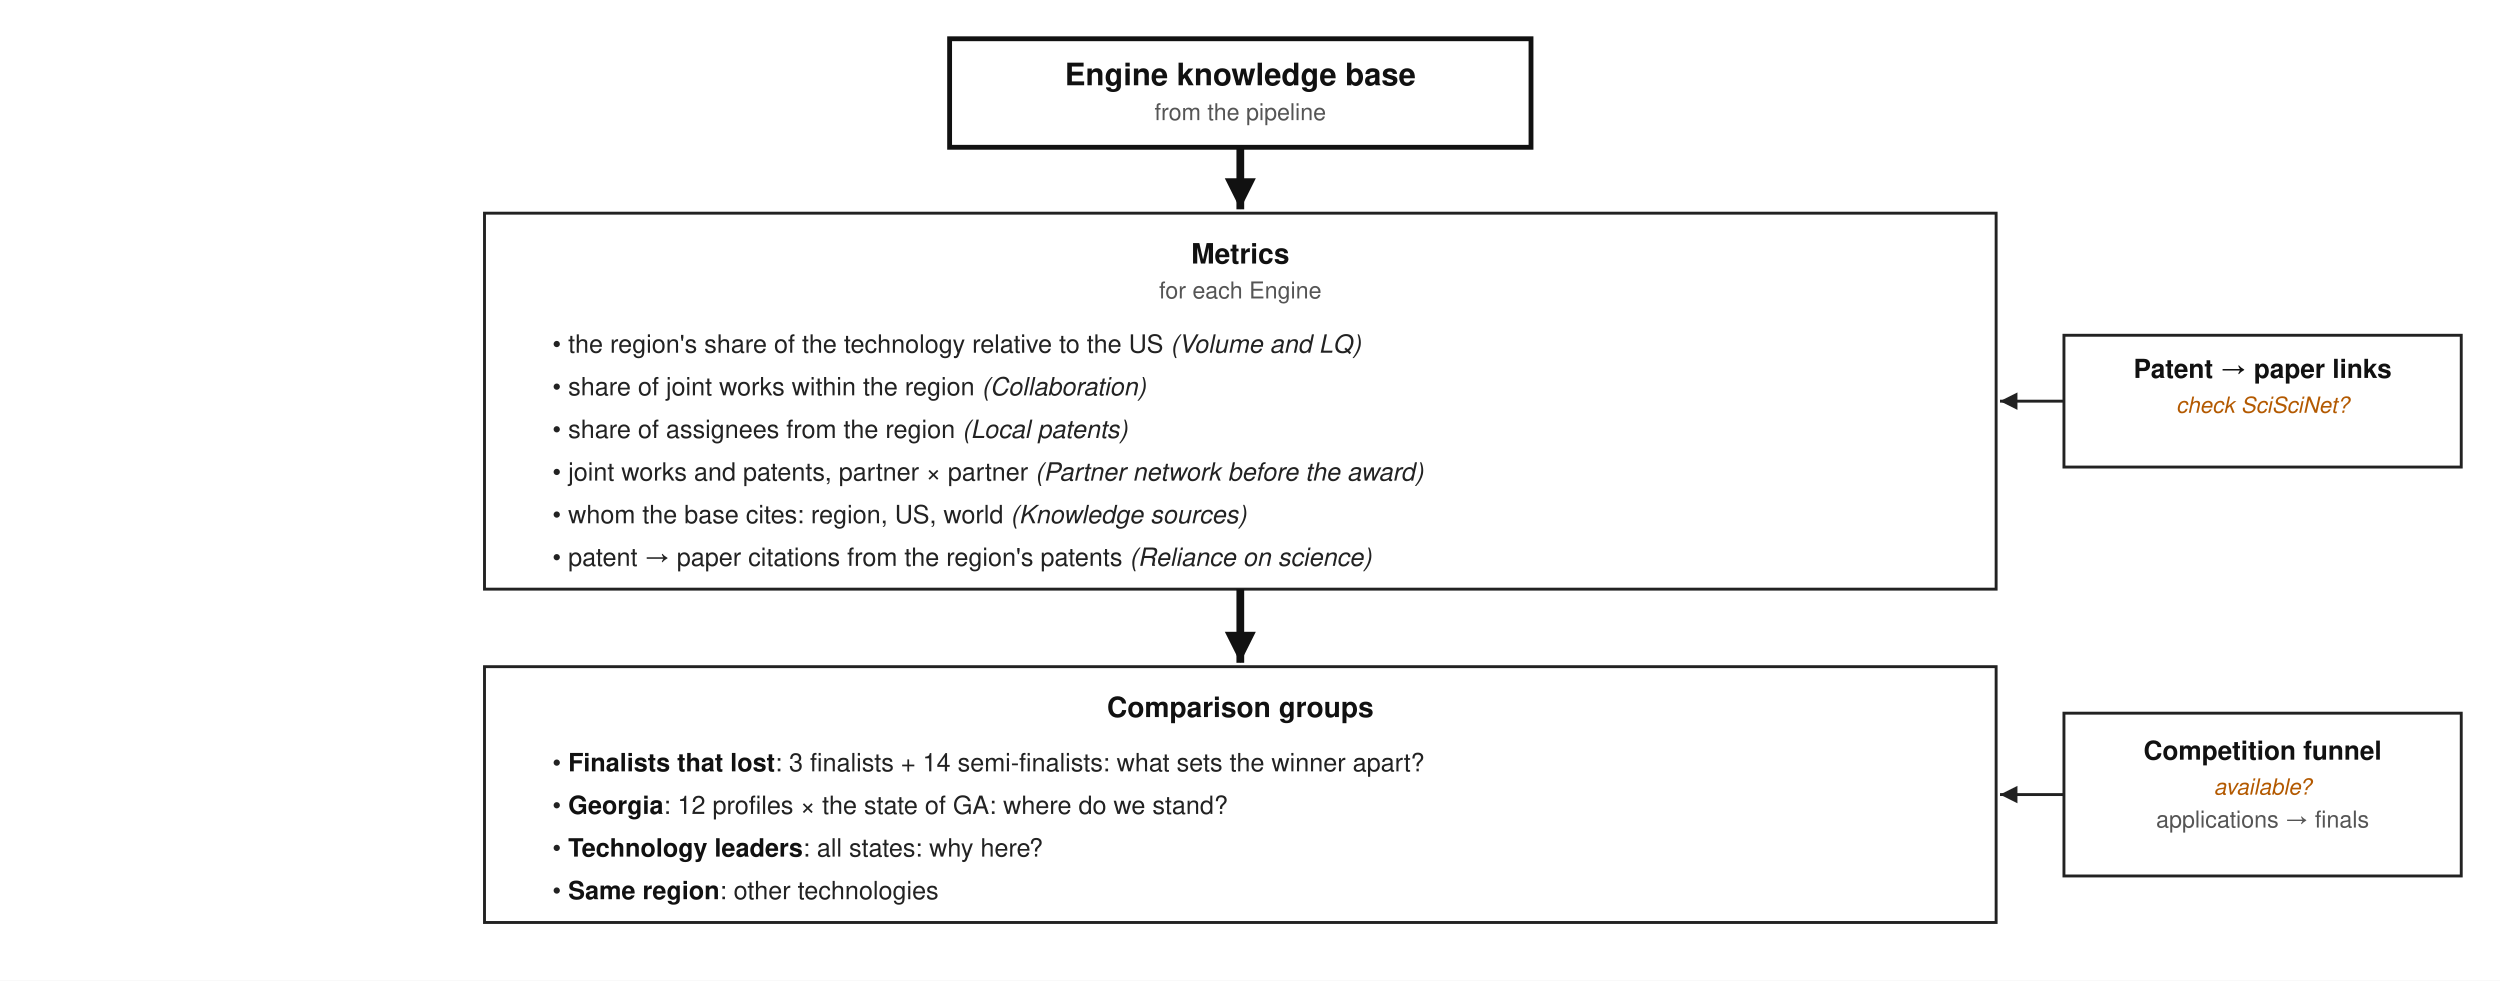
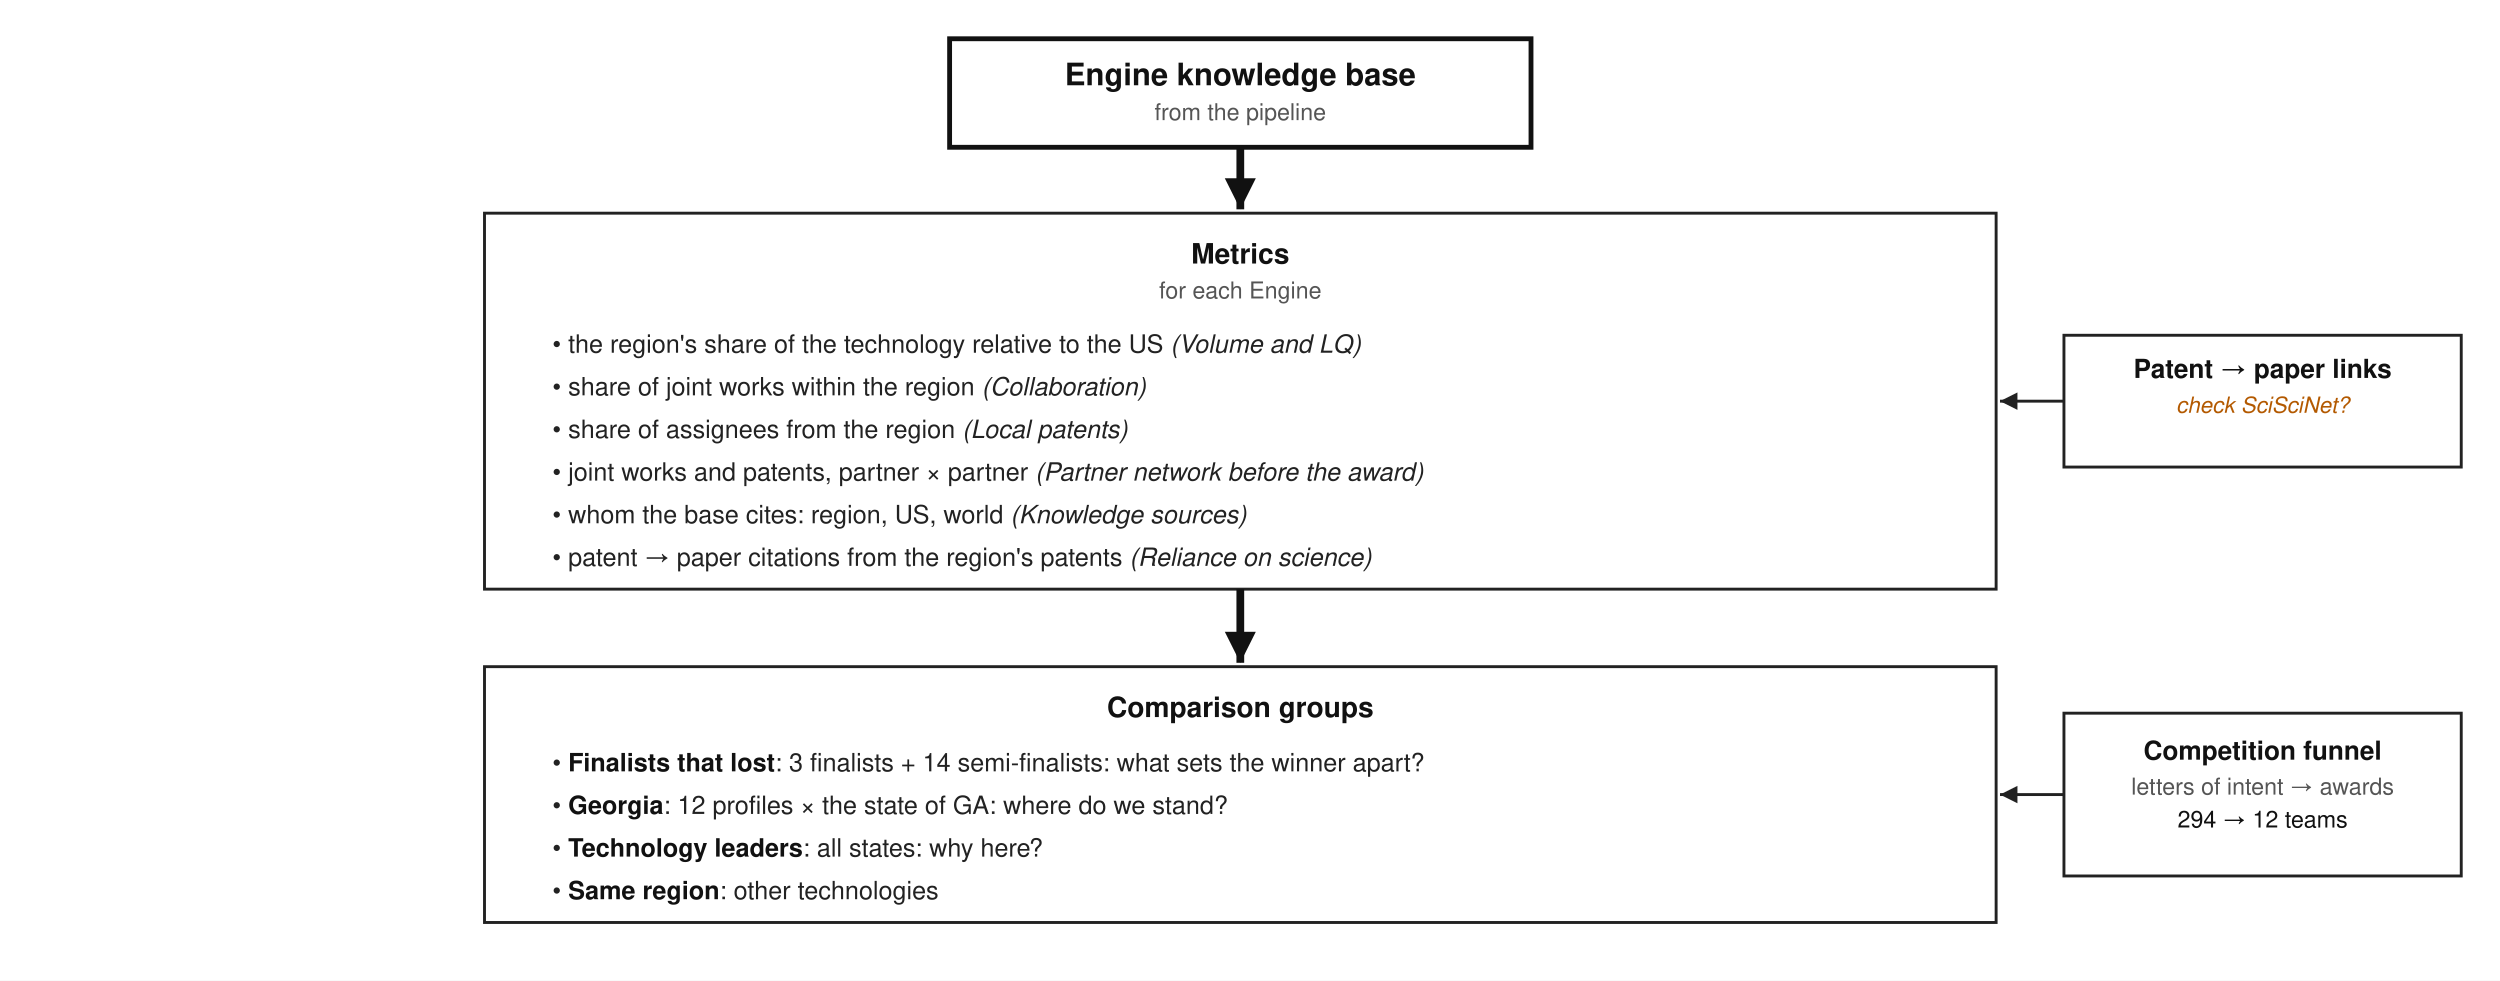
<svg xmlns="http://www.w3.org/2000/svg" viewBox="0 0 1290 506" width="1290" height="506">
  <defs>
    <marker id="a" viewBox="0 0 10 10" refX="10" refY="5" markerWidth="9" markerHeight="9" markerUnits="userSpaceOnUse" orient="auto">
      <path d="M0,0 L10,5 L0,10 z" fill="#222" />
    </marker>
    <marker id="A" viewBox="0 0 10 10" refX="10" refY="5" markerWidth="16" markerHeight="16" markerUnits="userSpaceOnUse" orient="auto">
      <path d="M0,0 L10,5 L0,10 z" fill="#111" />
    </marker>
    <marker id="Ab" viewBox="0 0 10 10" refX="10" refY="5" markerWidth="16" markerHeight="16" markerUnits="userSpaceOnUse" orient="auto">
      <path d="M0,0 L10,5 L0,10 z" fill="#1E88E5" />
    </marker>
    <marker id="Ao" viewBox="0 0 10 10" refX="10" refY="5" markerWidth="16" markerHeight="16" markerUnits="userSpaceOnUse" orient="auto">
      <path d="M0,0 L10,5 L0,10 z" fill="#FF6007" />
    </marker>
    <marker id="ab" viewBox="0 0 10 10" refX="10" refY="5" markerWidth="9" markerHeight="9" markerUnits="userSpaceOnUse" orient="auto">
      <path d="M0,0 L10,5 L0,10 z" fill="#1E88E5" />
    </marker>
    <style>
text { font-family: Helvetica, Arial, "DejaVu Sans", sans-serif; }
.box { fill: #fff; stroke: #222; stroke-width: 1.5; }
.kb { fill: #fff; stroke: #111; stroke-width: 2.5; }
.frame { fill: none; stroke: #222; stroke-width: 1.5; }
.on { fill: #e3ecf9; stroke: #4a6fa5; stroke-width: 2.5; }
.off { fill: #f5f6f8; stroke: #c9d0da; stroke-width: 1.2; }
.t { font-size: 16px; font-weight: 700; fill: #111; text-anchor: middle; }
.ts { font-size: 13.5px; font-weight: 700; fill: #111; text-anchor: middle; }
.tf { font-size: 14.5px; font-weight: 700; fill: #111; text-anchor: middle; }
.s { font-size: 12px; fill: #555; text-anchor: middle; }
.n { font-size: 12px; fill: #111; text-anchor: middle; }
.wip { font-size: 11.5px; font-style: italic; fill: #b35900; text-anchor: middle; }
.cap { font-size: 12px; font-style: italic; fill: #555; text-anchor: middle; }
.offt { font-size: 13.5px; font-weight: 600; fill: #8a8f97; text-anchor: middle; }
.offs { font-size: 11.5px; fill: #a0a5ac; text-anchor: middle; }
.ons { font-size: 11.5px; fill: #2d3f5c; text-anchor: middle; }
.keybox { fill: #f8dfa6; stroke: #c27c00; stroke-width: 3.5; }
.keyt { font-size: 14.5px; font-weight: 700; fill: #6b4100; text-anchor: middle; text-decoration: underline; }
.keyl { font-size: 12px; font-weight: 700; fill: #6b4100; text-anchor: middle; }
a.key:hover .keybox { fill: #f3cd7e; }
.li { font-size: 13px; fill: #222; }
.lib { font-weight: 700; fill: #111; }
.ln { fill: none; stroke: #222; stroke-width: 1.5; }
.LN { fill: none; stroke: #111; stroke-width: 4; stroke-linejoin: round; }
.LB { fill: none; stroke: #1E88E5; stroke-width: 4; stroke-linejoin: round; }
.LO { fill: none; stroke: #FF6007; stroke-width: 4; stroke-linejoin: round; }
.lb { fill: none; stroke: #1E88E5; stroke-width: 1.5; }
.lg { font-size: 12px; fill: #444; }
</style>
  </defs>
  <rect width="100%" height="100%" fill="#fff" />
  <a href="pipeline.html">
    <rect class="kb" x="490" y="20" width="300" height="56" />
    <text class="t" x="640.0" y="44">Engine knowledge base</text>
    <text class="s" x="640.0" y="62">from the pipeline</text>
  </a>
  <path class="LN" d="M640,76 V108" marker-end="url(#A)" />
  <rect class="frame" x="250" y="110" width="780" height="194" />
  <text class="tf" x="640" y="136">Metrics</text>
  <text class="s" x="640" y="154">for each Engine</text>
  <text class="li" x="285" y="182">•  the region's share of the technology relative to the US <tspan style="font-style:italic">(Volume and LQ)</tspan>
  </text>
  <text class="li" x="285" y="204">•  share of joint works within the region <tspan style="font-style:italic">(Collaboration)</tspan>
  </text>
  <text class="li" x="285" y="226">•  share of assignees from the region <tspan style="font-style:italic">(Local patents)</tspan>
  </text>
  <text class="li" x="285" y="248">•  joint works and patents, partner × partner <tspan style="font-style:italic">(Partner network before the award)</tspan>
  </text>
  <text class="li" x="285" y="270">•  whom the base cites: region, US, world <tspan style="font-style:italic">(Knowledge sources)</tspan>
  </text>
  <text class="li" x="285" y="292">•  patent → paper citations from the region's patents <tspan style="font-style:italic">(Reliance on science)</tspan>
  </text>
  <rect class="box" x="1065" y="173.0" width="205" height="68" />
  <text class="ts" x="1167.5" y="195.0">Patent → paper links</text>
  <text class="wip" x="1167.5" y="213.0">check SciSciNet?</text>
  <path class="ln" d="M1065,207.0 H1032" marker-end="url(#a)" />
  <path class="LN" d="M640,304 V342" marker-end="url(#A)" />
  <rect class="frame" x="250" y="344" width="780" height="132" />
  <text class="tf" x="640" y="370">Comparison groups</text>
  <text class="li" x="285" y="398">•  <tspan class="lib">Finalists that lost</tspan>: 3 finalists + 14 semi-finalists: what sets the winner apart?</text>
  <text class="li" x="285" y="420">•  <tspan class="lib">Georgia</tspan>: 12 profiles × the state of GA: where do we stand?</text>
  <text class="li" x="285" y="442">•  <tspan class="lib">Technology leaders</tspan>: all states: why here?</text>
  <text class="li" x="285" y="464">•  <tspan class="lib">Same region</tspan>: other technologies</text>
-   <rect class="box" x="1065" y="368.0" width="205" height="84" />
-   <text class="ts" x="1167.5" y="392.0">Competition funnel</text>
-   <text class="wip" x="1167.5" y="410.0">available?</text>
-   <text class="s" x="1167.5" y="427.0">applications → finals</text>
+   <a href="funnel.html">
+     <rect class="box" x="1065" y="368.0" width="205" height="84" />
+     <text class="ts" x="1167.5" y="392.0">Competition funnel</text>
+     <text class="s" x="1167.5" y="410.0">letters of intent → awards</text>
+     <text class="n" x="1167.5" y="427.0">294 → 12 teams</text>
+   </a>
  <path class="ln" d="M1065,410.0 H1032" marker-end="url(#a)" />
</svg>
